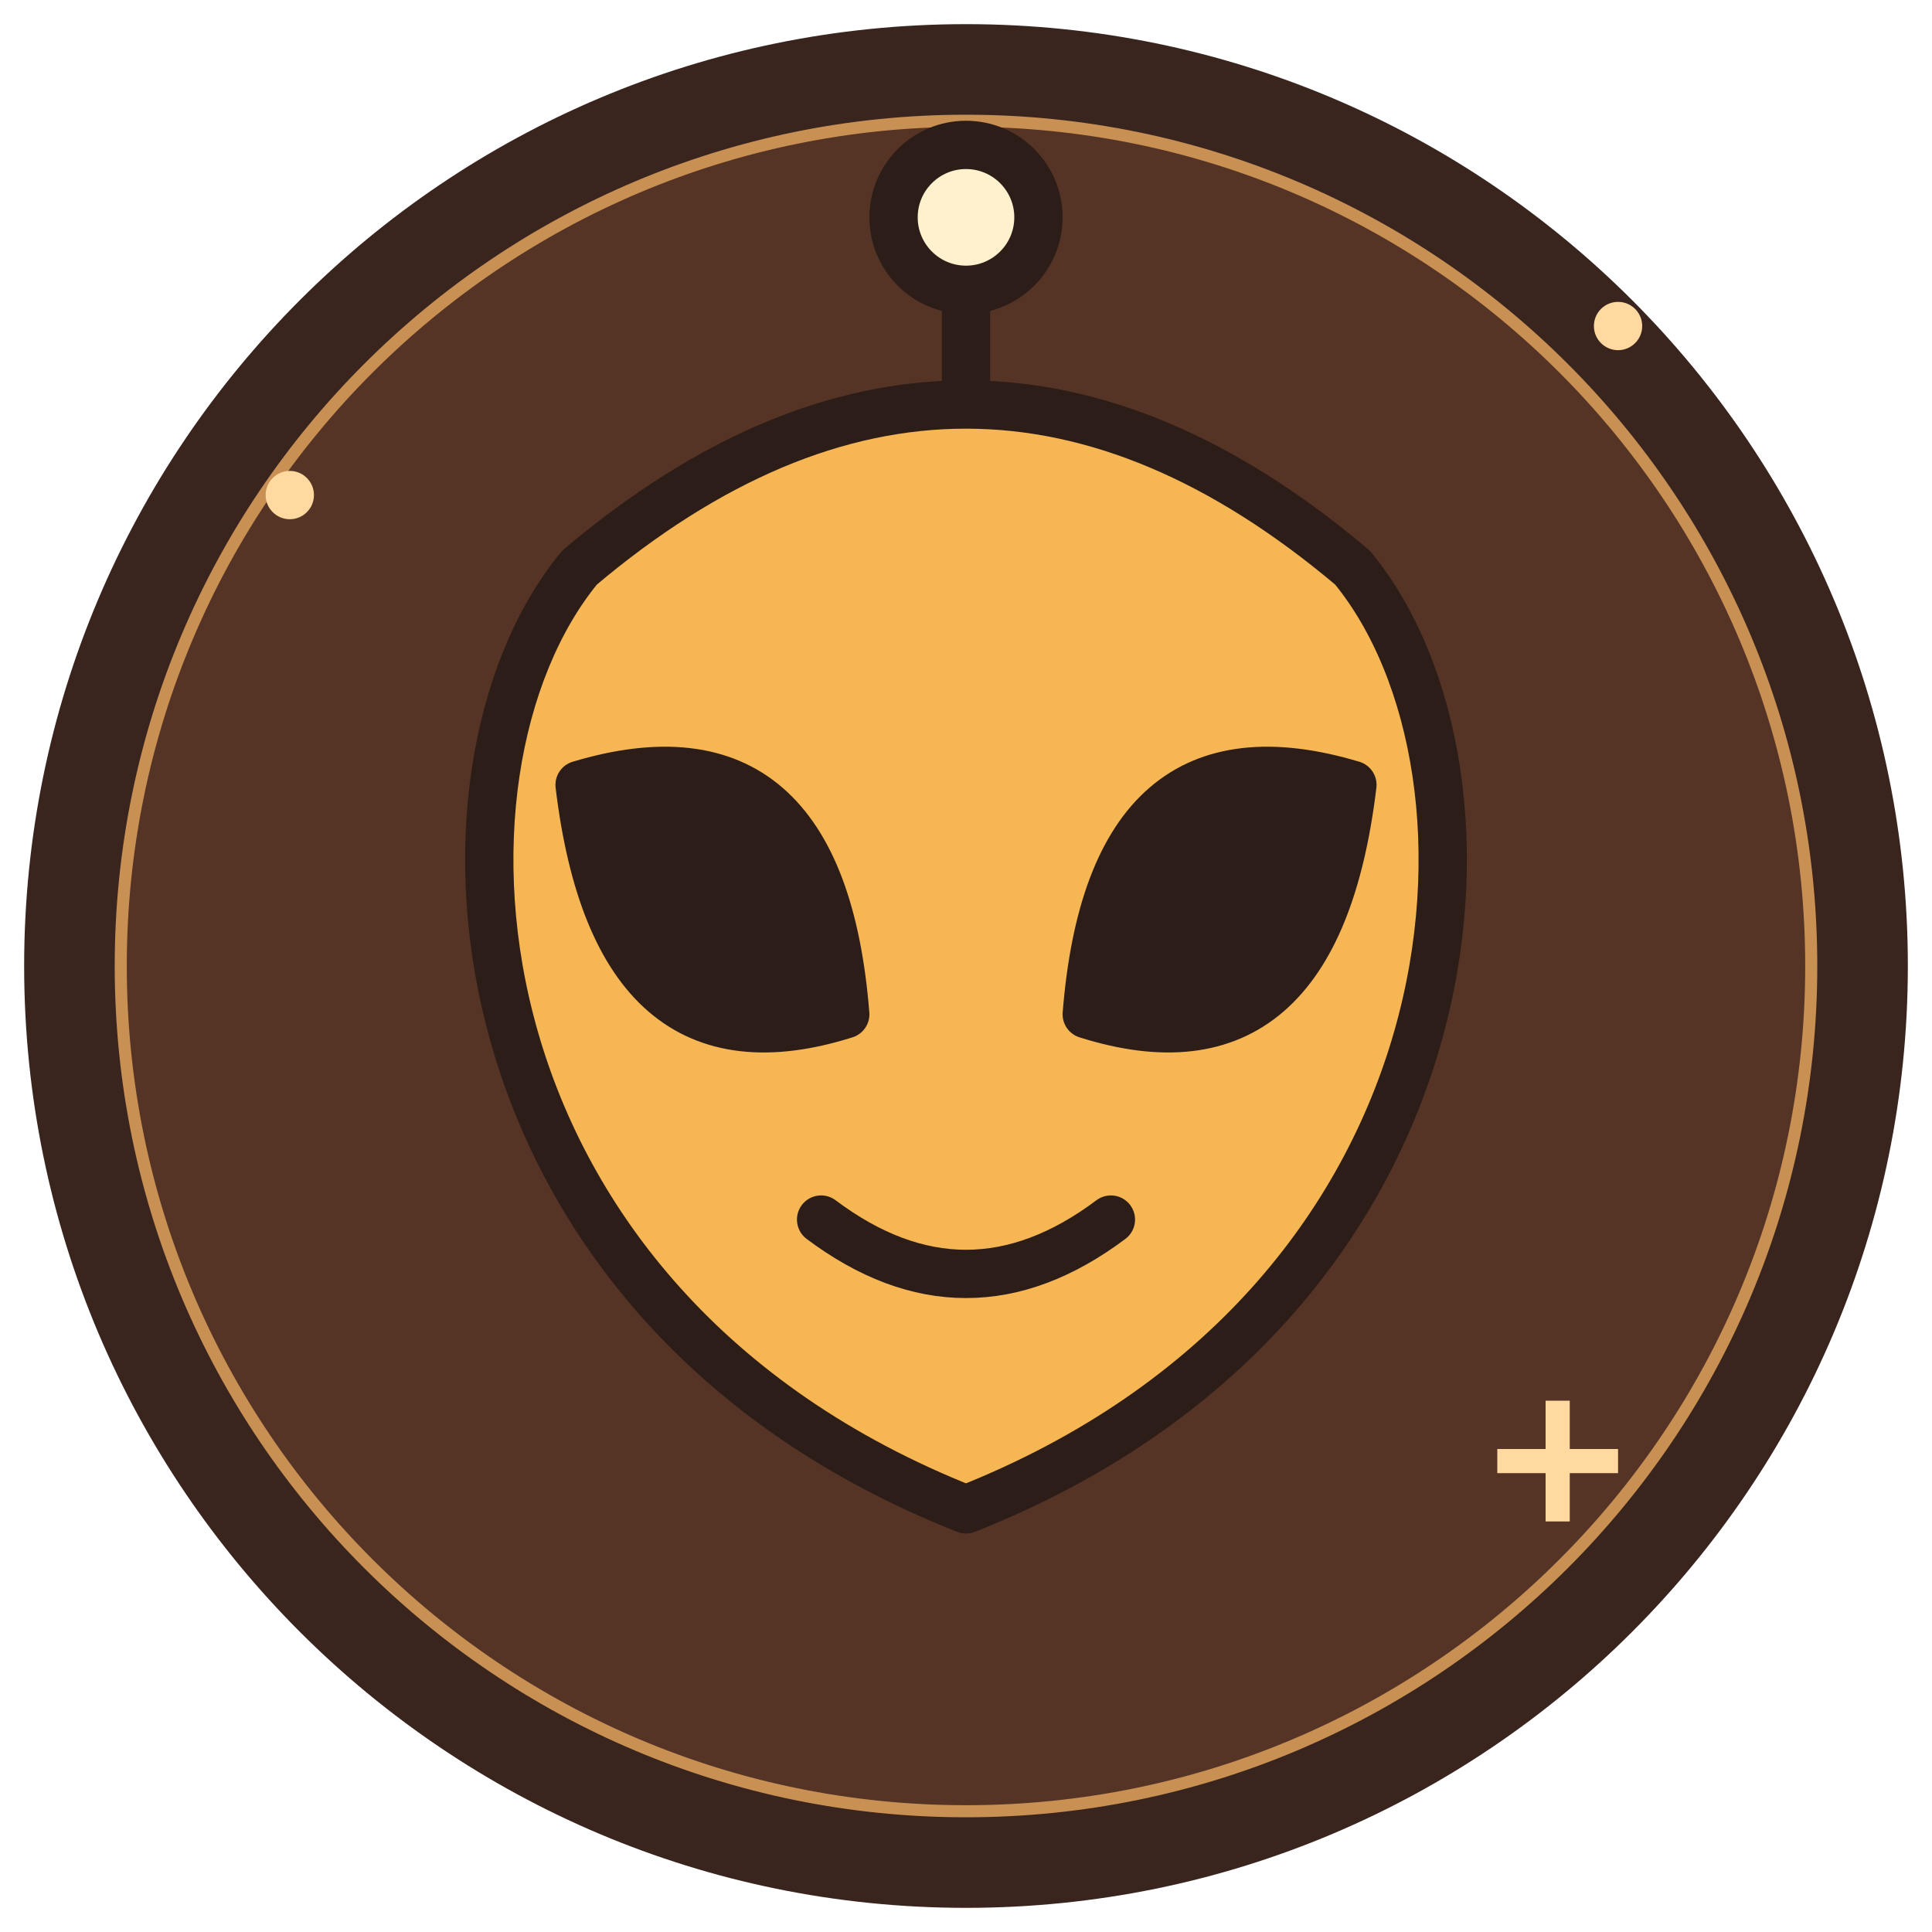
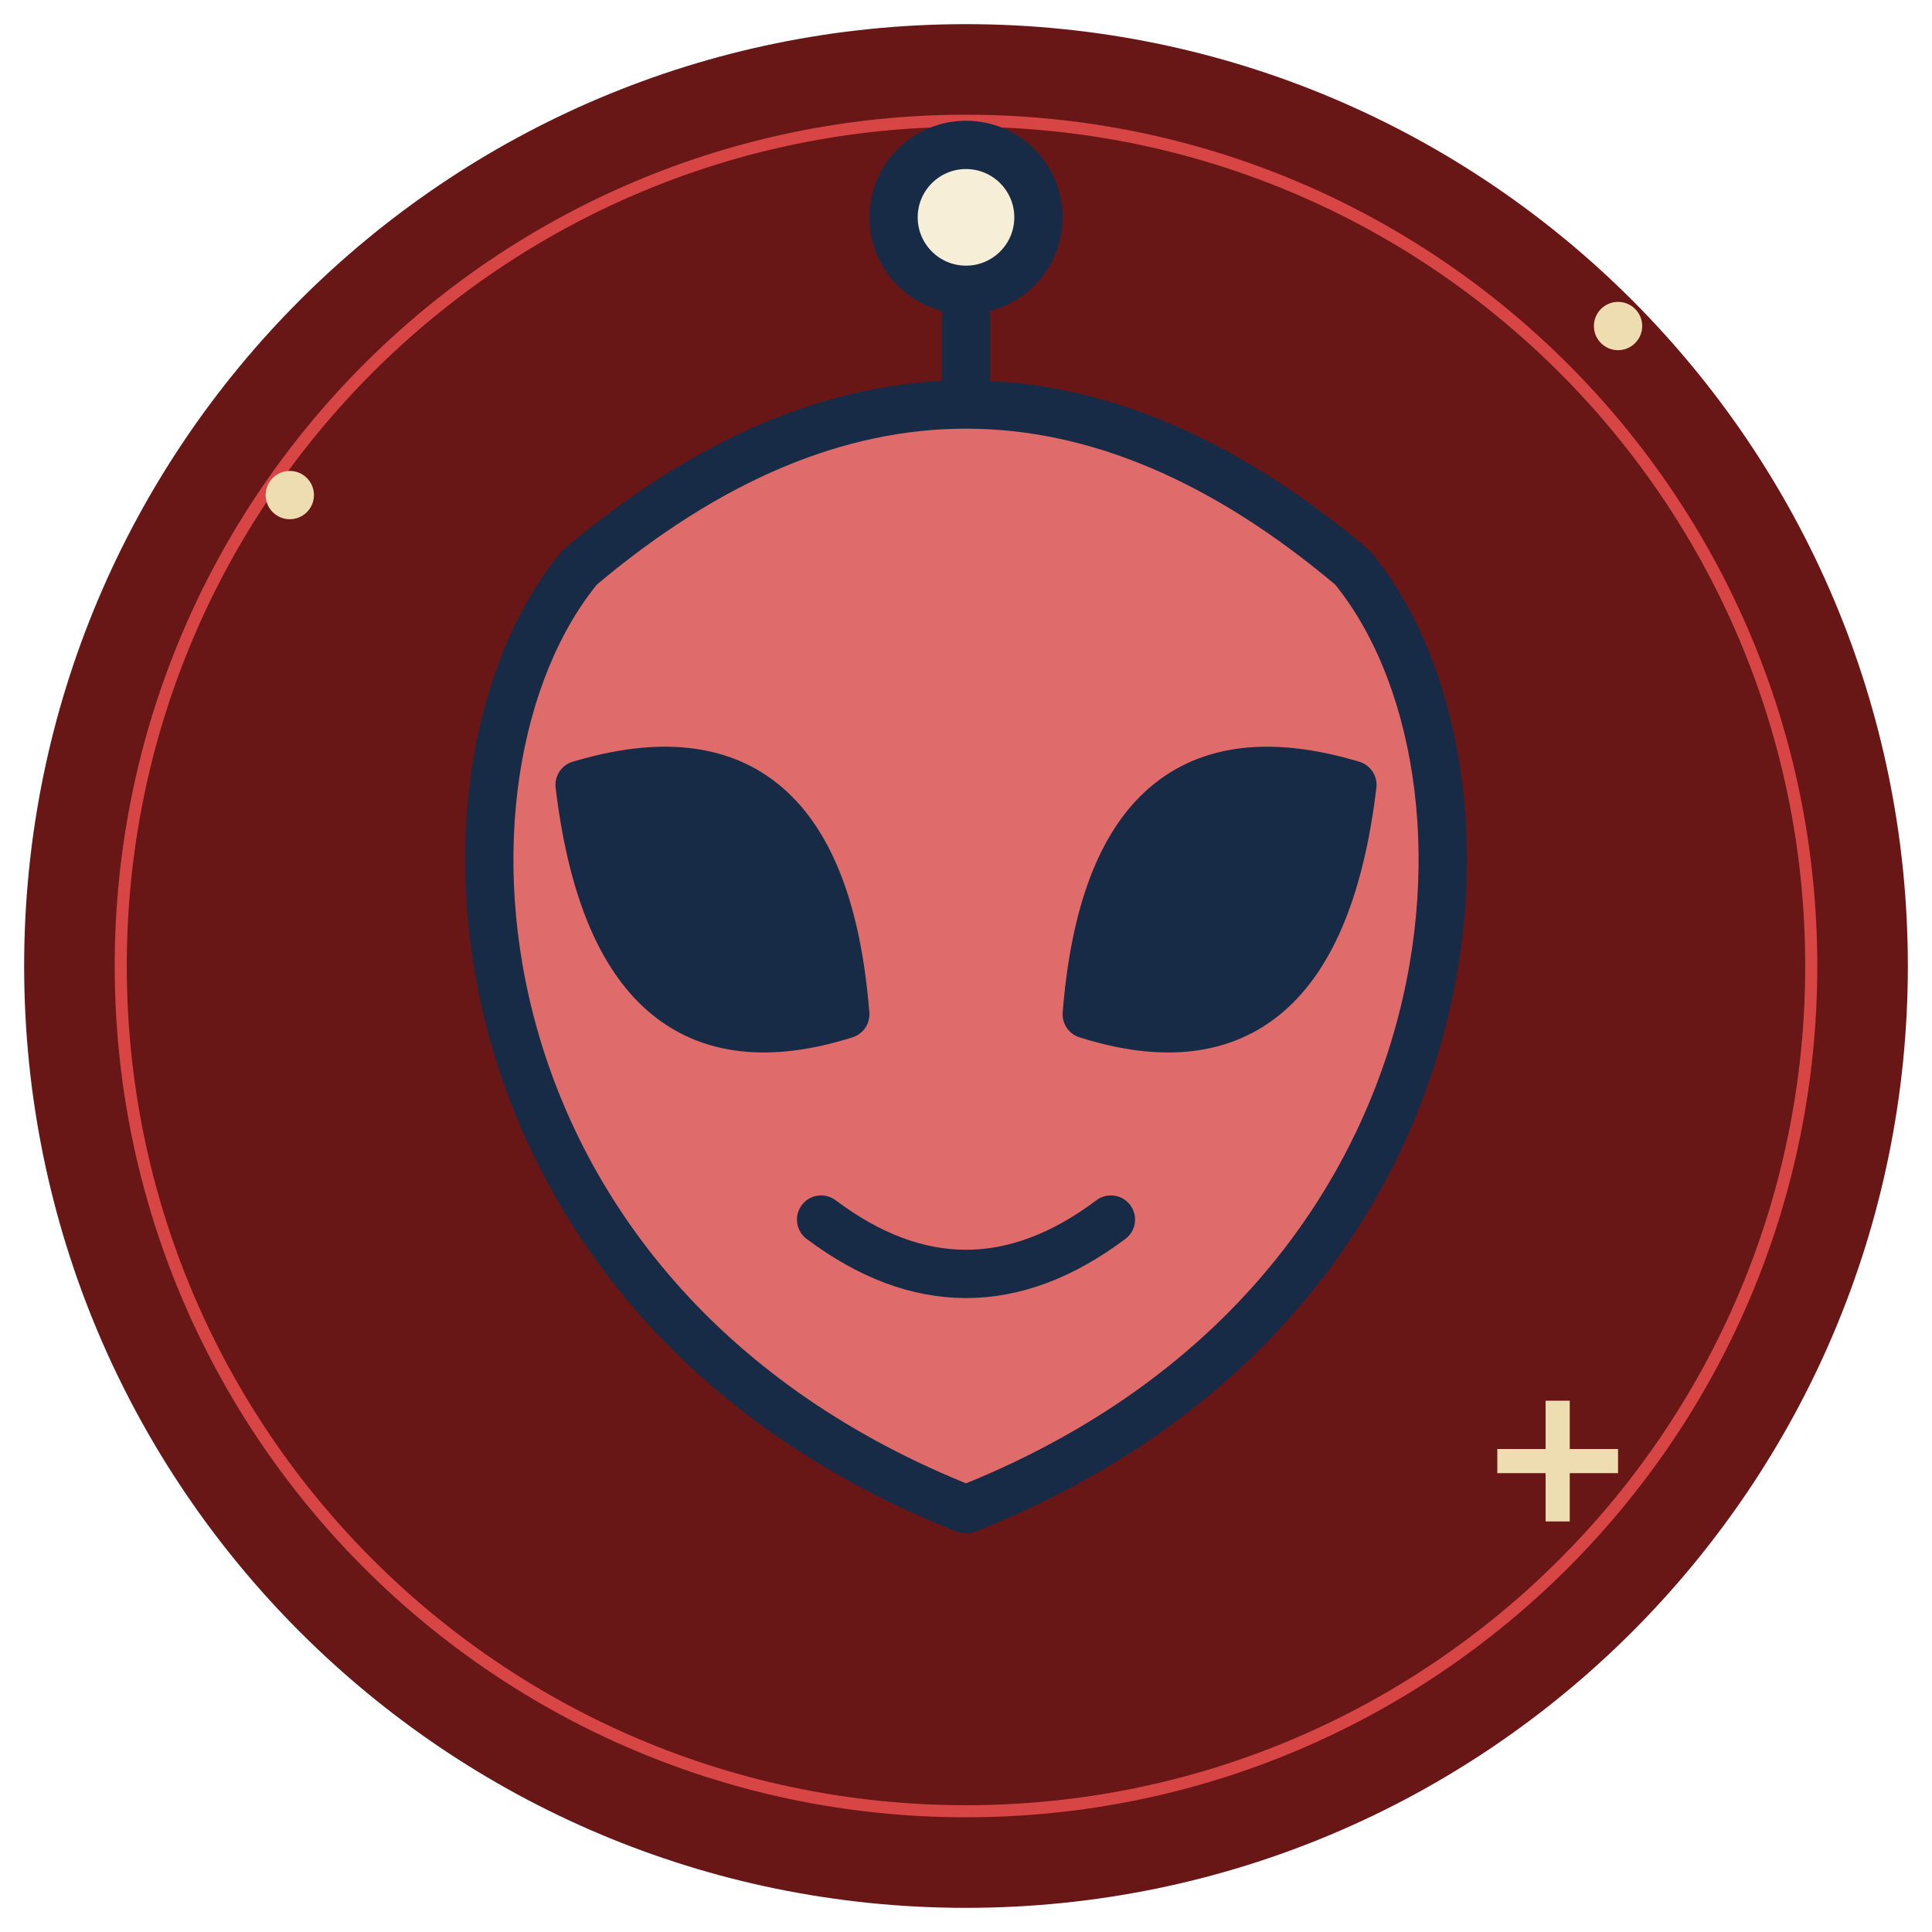
<svg xmlns="http://www.w3.org/2000/svg" width="160" height="160" viewBox="0 0 160 160">
-   <circle cx="80" cy="80" r="78" fill="#39251e" />
-   <circle cx="80" cy="80" r="70" fill="#553425" stroke="#c99054" stroke-width="1" />
-   <g fill="#ffd9a0">
+   <circle cx="80" cy="80" r="78" fill="#691616" />
+   <circle cx="80" cy="80" r="70" fill="#691616" stroke="#d84545" stroke-width="1" />
+   <g fill="#eeddb1">
    <circle cx="24" cy="41" r="2" />
    <circle cx="134" cy="27" r="2" />
-     <path d="M129 116v10m-5-5h10" stroke="#ffd9a0" stroke-width="2" />
+     <path d="M129 116v10m-5-5h10" stroke="#eeddb1" stroke-width="2" />
  </g>
-   <g stroke="#2c1d18" stroke-width="4" stroke-linecap="round" stroke-linejoin="round">
-     <path d="M80 125C37 108 34 64 48 47Q80 20 112 47C126 64 123 108 80 125Z" fill="#f7b654" />
-     <path d="M48 65Q68 59 70 84Q51 90 48 65M112 65Q92 59 90 84Q109 90 112 65" fill="#2c1d18" />
+   <g stroke="#172b46" stroke-width="4" stroke-linecap="round" stroke-linejoin="round">
+     <path d="M80 125C37 108 34 64 48 47Q80 20 112 47C126 64 123 108 80 125Z" fill="#e06b6b" />
+     <path d="M48 65Q68 59 70 84Q51 90 48 65M112 65Q92 59 90 84Q109 90 112 65" fill="#172b46" />
    <path d="M68 101Q80 110 92 101" fill="none" />
    <path d="M80 32V20" />
-     <circle cx="80" cy="18" r="6" fill="#fff1ce" />
+     <circle cx="80" cy="18" r="6" fill="#f6eed7" />
  </g>
</svg>
